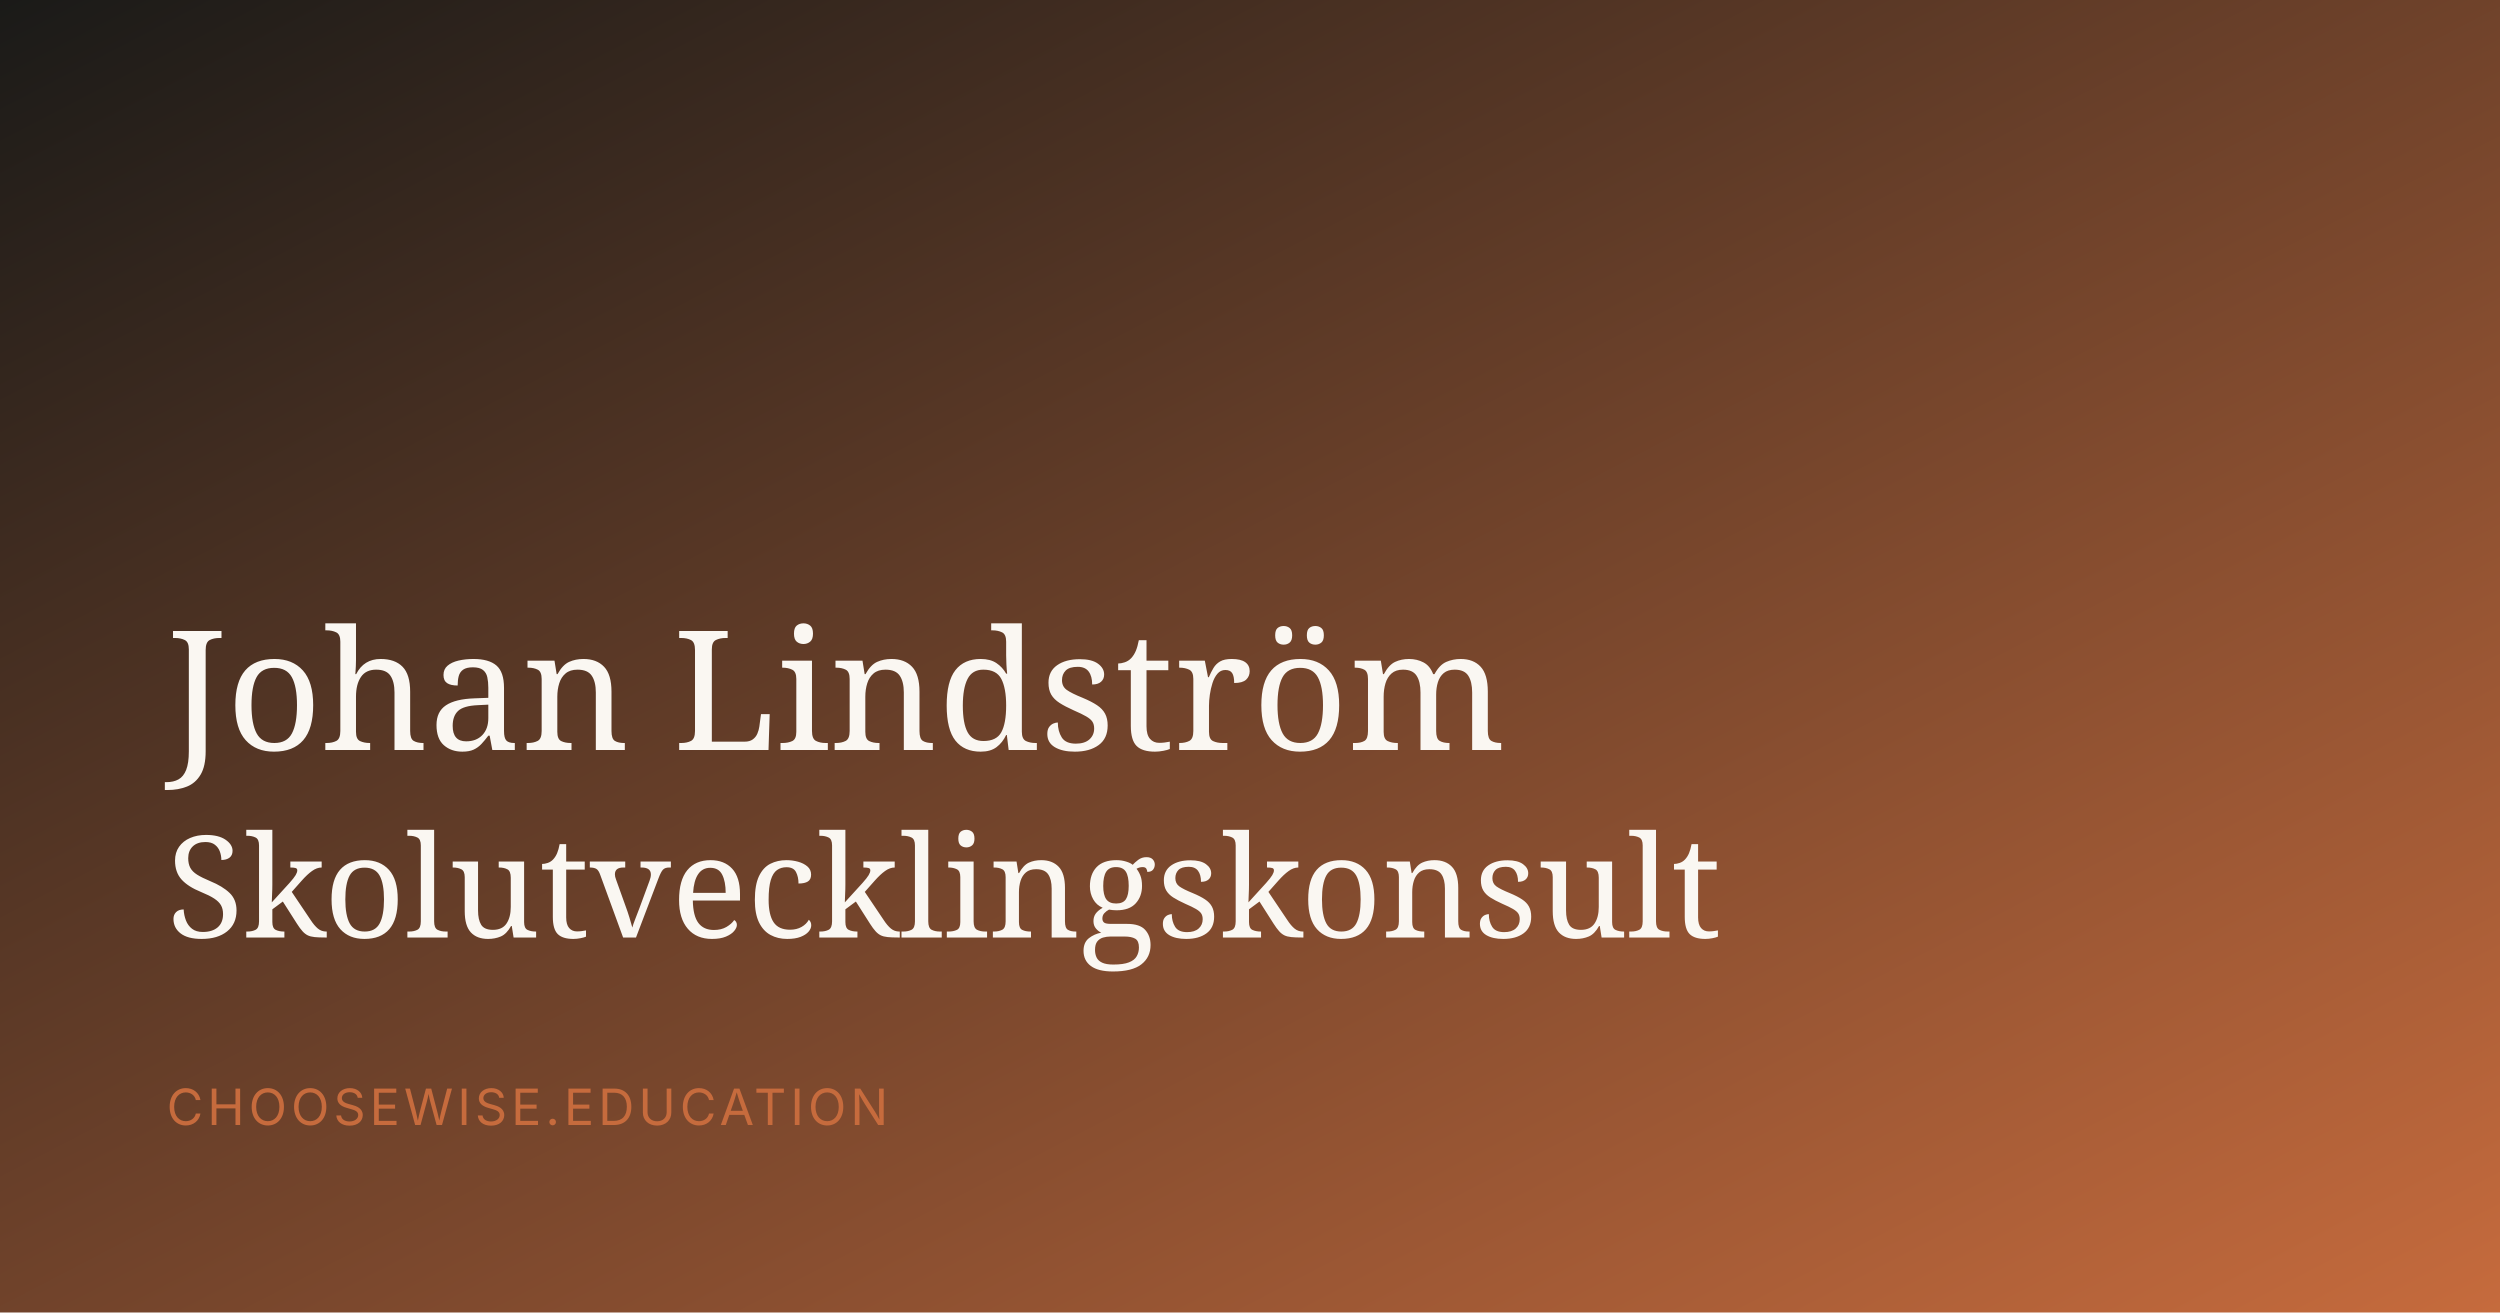
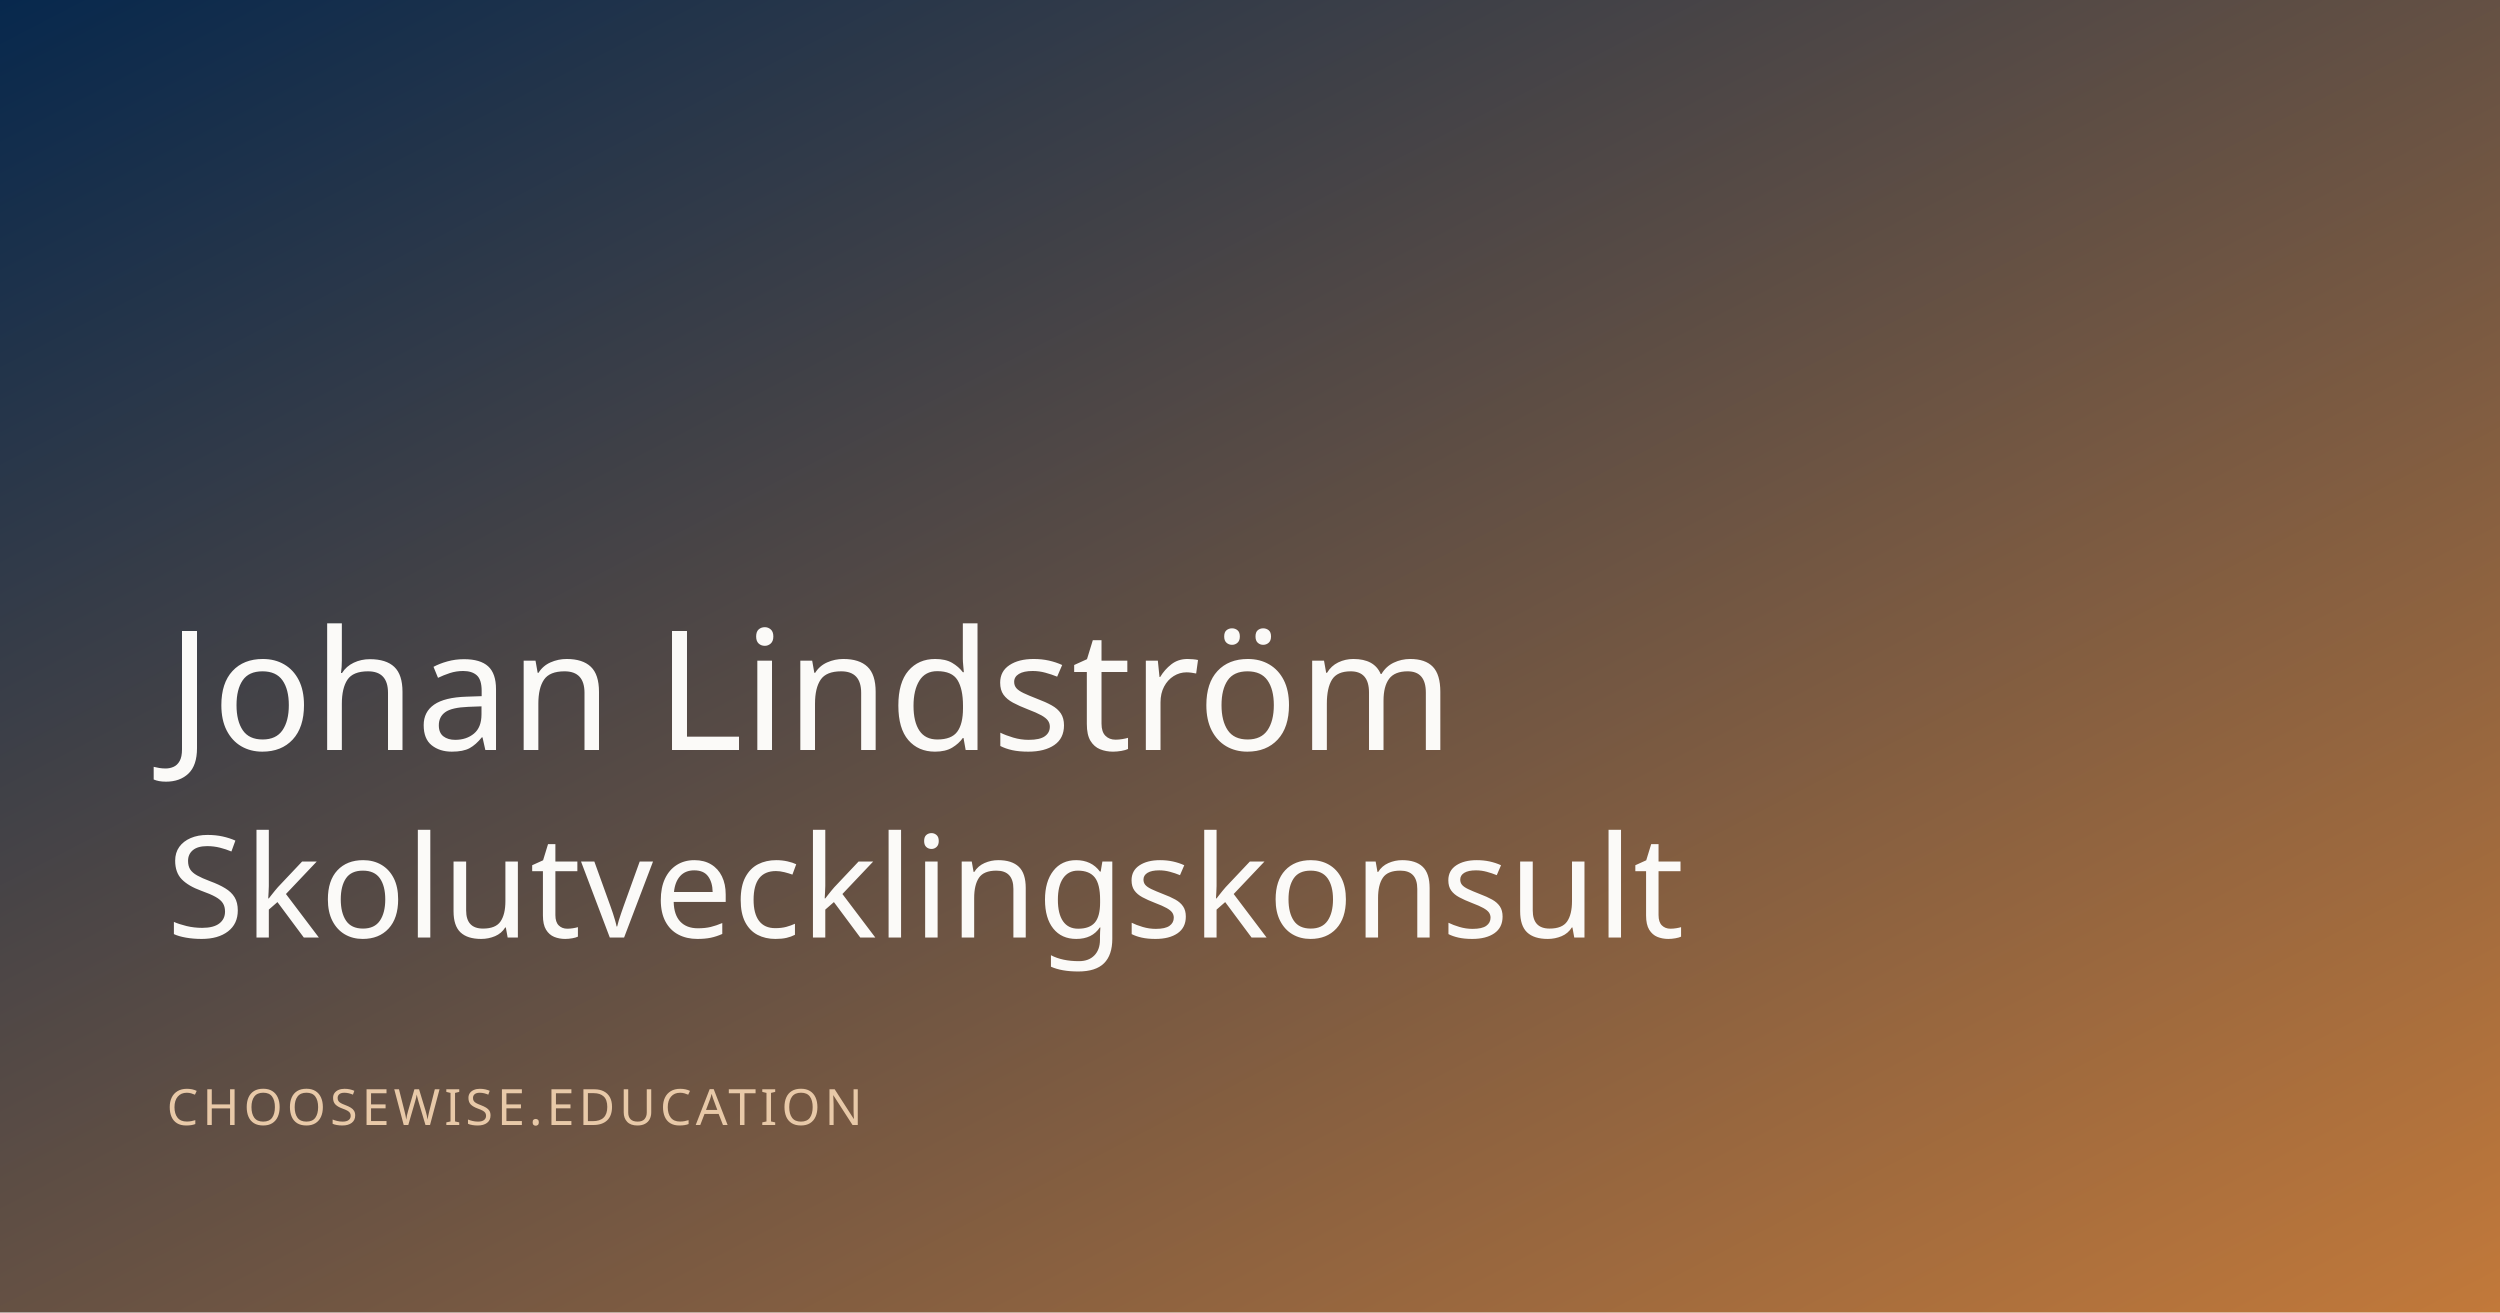
<svg xmlns="http://www.w3.org/2000/svg" viewBox="0 0 1200 630" width="1200" height="630">
  <defs>
+     <style>
+       @font-face {
+         font-family: 'Hanken Grotesk';
+         src: url('../../../fonts/hanken-grotesk/HankenGrotesk-VariableFont.woff2') format('woff2');
+         font-weight: 300 600;
+         font-style: normal;
+       }
+     </style>
    <linearGradient id="bg" x1="0" y1="0" x2="1" y2="1">
-       <stop offset="0%" stop-color="#1a1a18" />
-       <stop offset="100%" stop-color="#c66b3d" />
+       <stop offset="0%" stop-color="#07284D" />
+       <stop offset="100%" stop-color="#C2793A" />
    </linearGradient>
  </defs>
  <rect width="1200" height="630" fill="url(#bg)" />
-   <text x="80" y="360" font-family="Fraunces,Georgia,serif" font-size="80" font-weight="500" fill="#faf7f2">Johan Lindström</text>
-   <text x="80" y="450" font-family="Fraunces,Georgia,serif" font-size="68" font-weight="500" fill="#faf7f2">Skolutvecklingskonsult</text>
-   <text x="80" y="540" font-family="Work Sans,Inter,sans-serif" font-size="24" fill="#c66b3d" letter-spacing="2">CHOOSEWISE.EDUCATION</text>
+   <text x="80" y="360" font-family="Hanken Grotesk, sans-serif" font-size="80" font-weight="300" fill="#FBFAF8">Johan Lindström</text>
+   <text x="80" y="450" font-family="Hanken Grotesk, sans-serif" font-size="68" font-weight="300" fill="#FBFAF8">Skolutvecklingskonsult</text>
+   <text x="80" y="540" font-family="Hanken Grotesk, sans-serif" font-size="24" font-weight="500" fill="#E8C9A8" letter-spacing="2">CHOOSEWISE.EDUCATION</text>
</svg>
